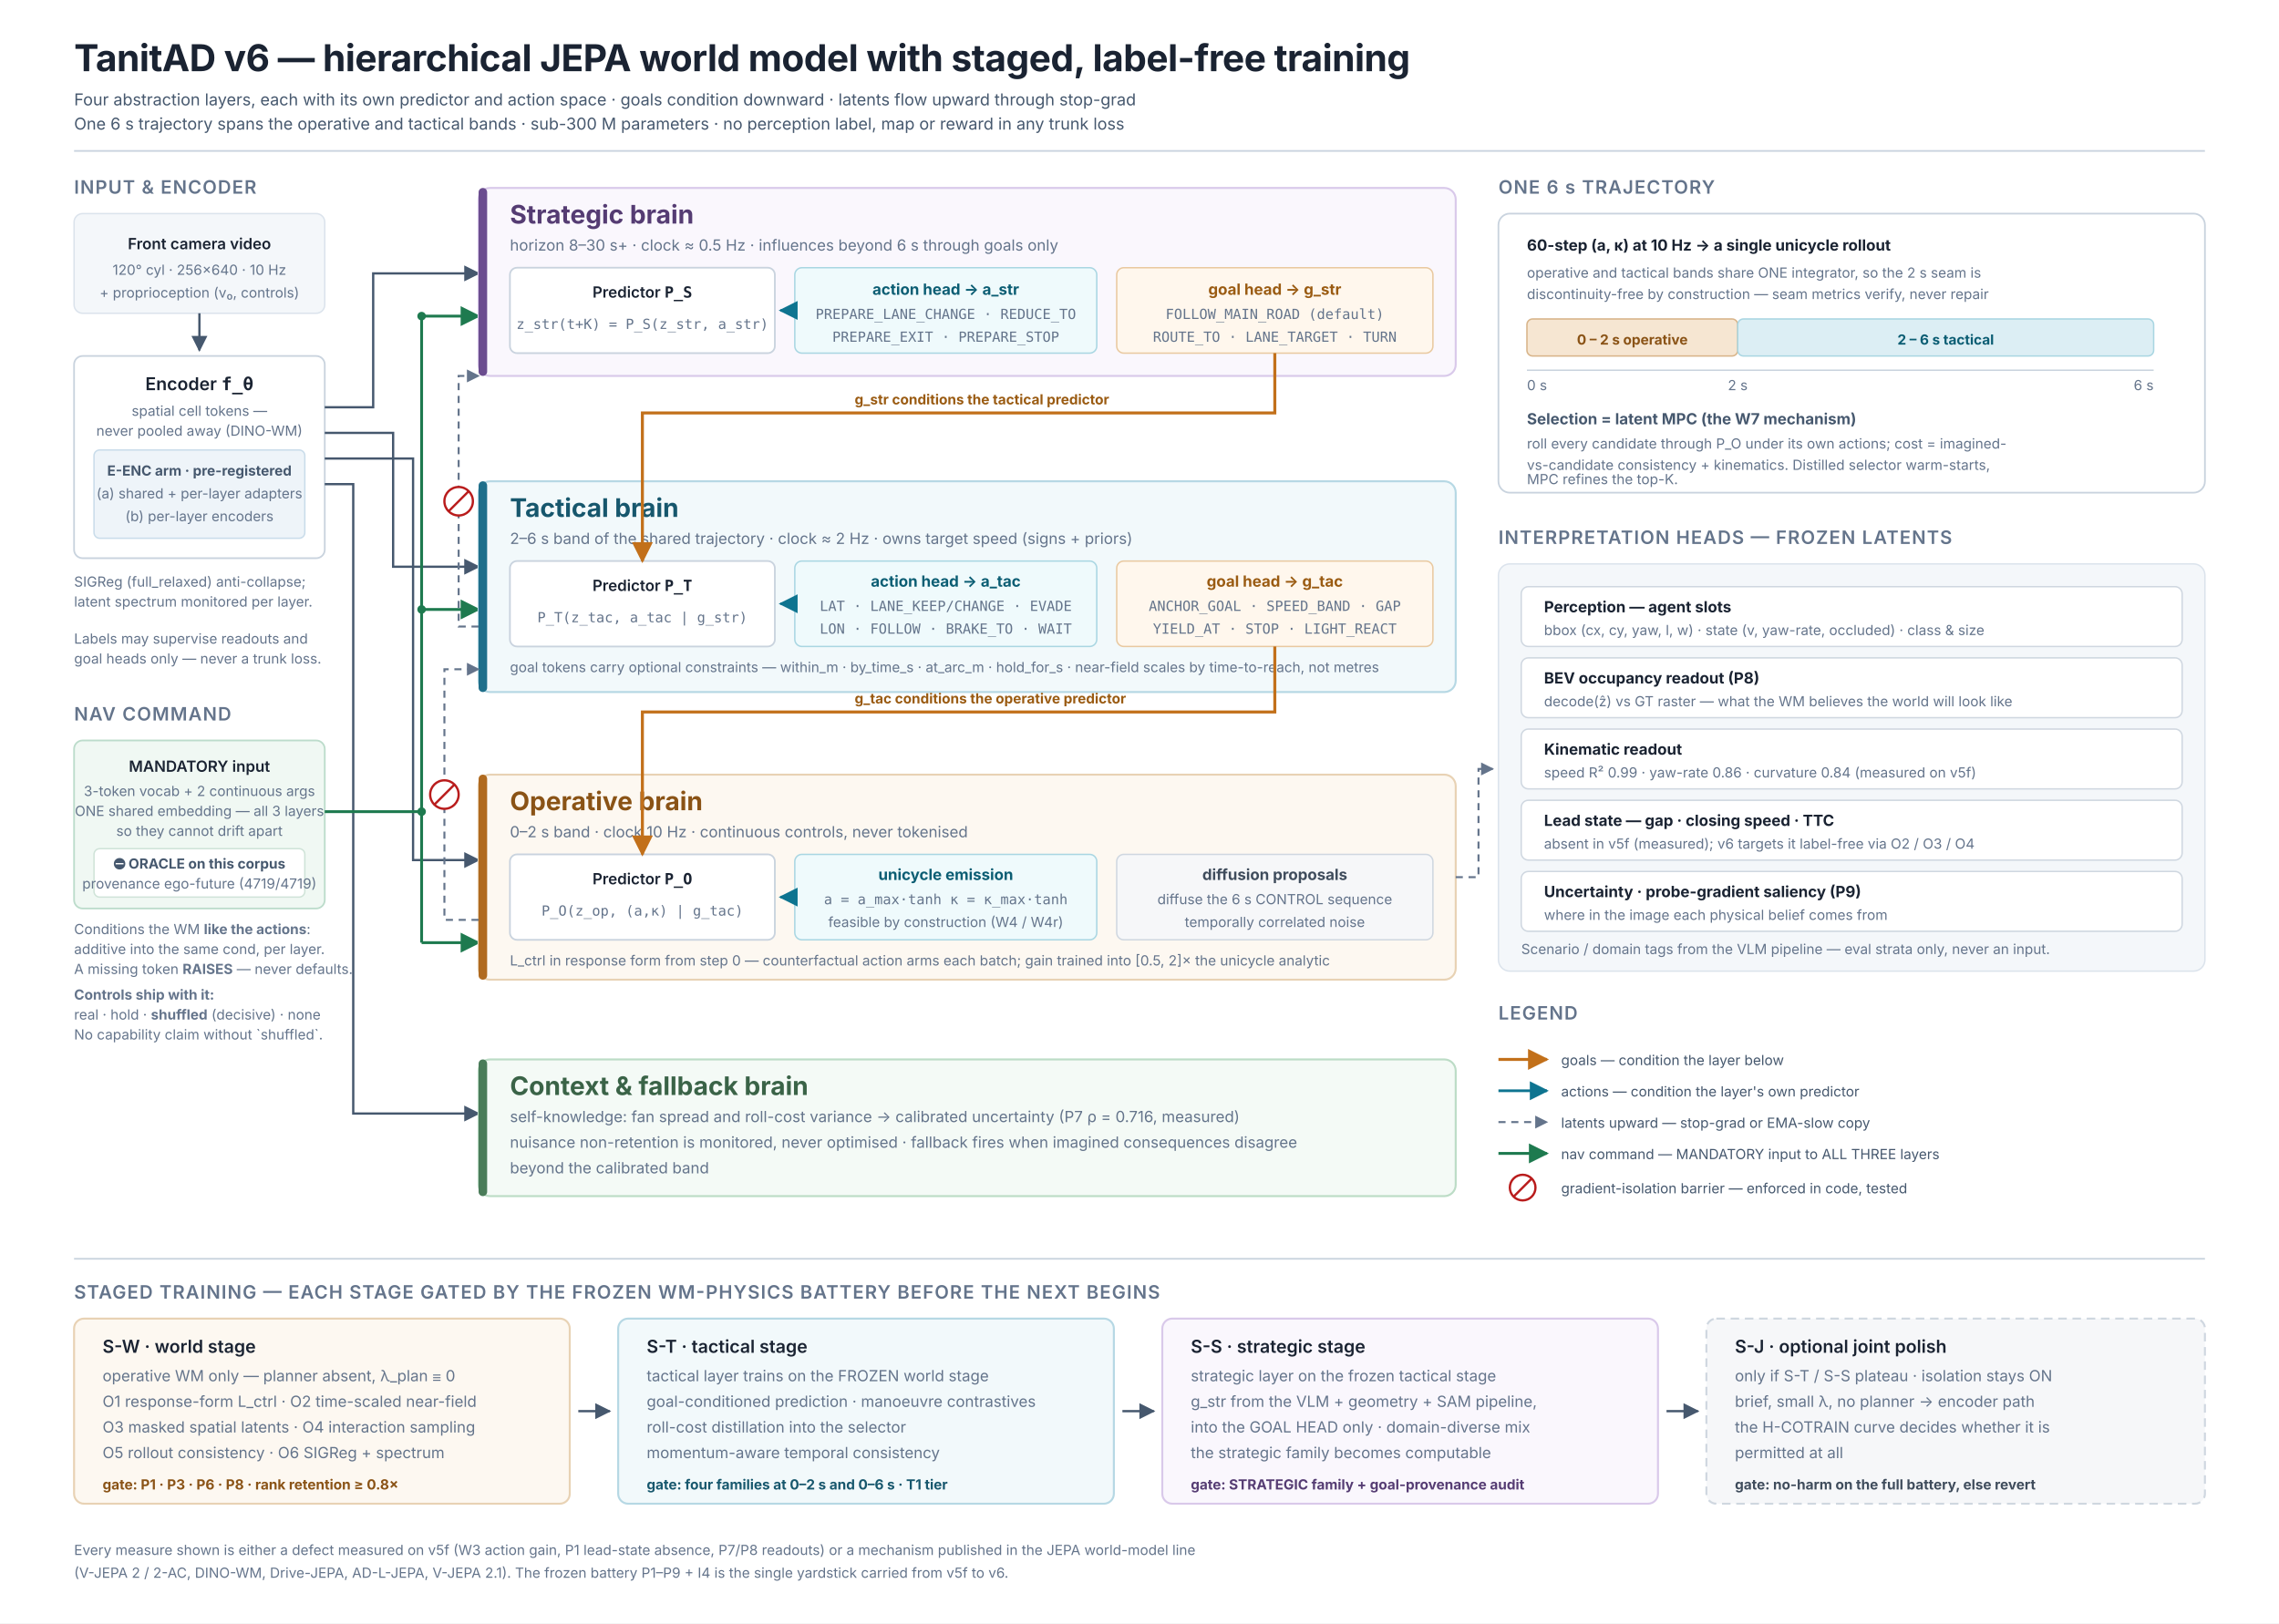
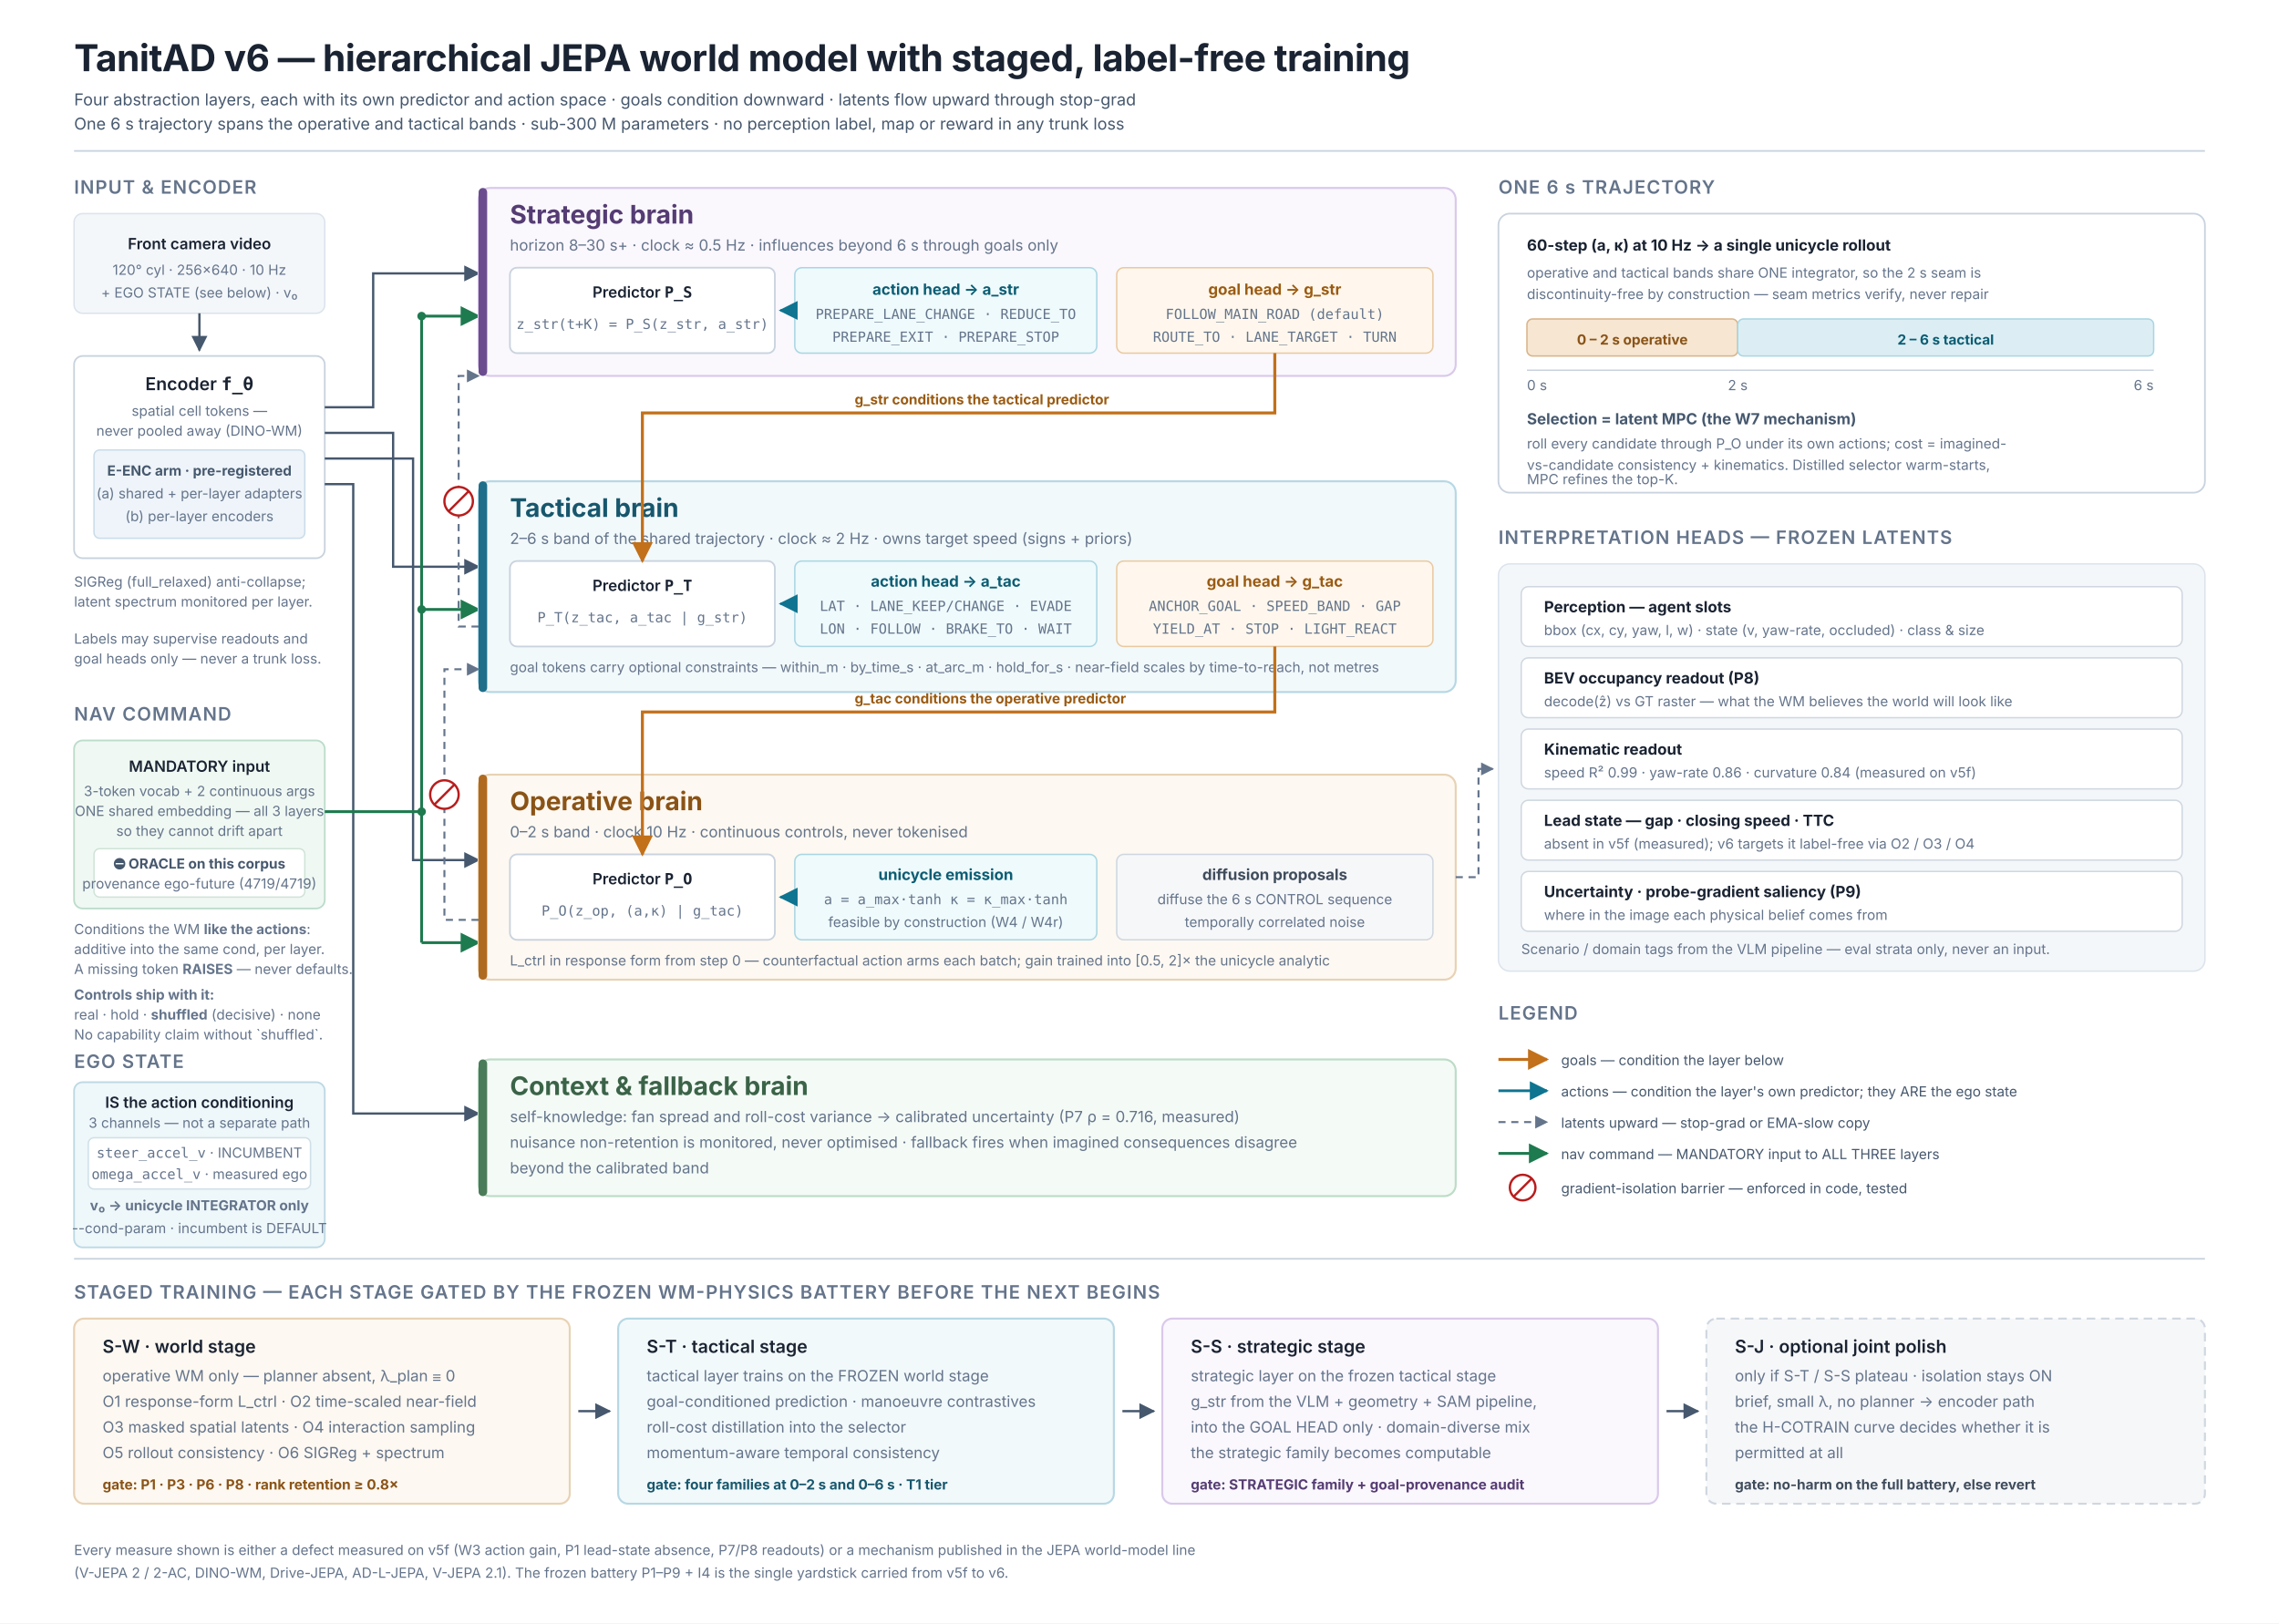
<svg xmlns="http://www.w3.org/2000/svg" viewBox="0 0 1600 1140" width="1600" height="1140" font-family="Inter, 'Helvetica Neue', Helvetica, Arial, sans-serif">
  <defs>
    <marker id="ah" viewBox="0 0 10 10" refX="9" refY="5" markerWidth="7" markerHeight="7" orient="auto-start-reverse">
      <path d="M0,0 L10,5 L0,10 z" fill="#46586e" />
    </marker>
    <marker id="ahGoal" viewBox="0 0 10 10" refX="9" refY="5" markerWidth="7" markerHeight="7" orient="auto-start-reverse">
      <path d="M0,0 L10,5 L0,10 z" fill="#c2701a" />
    </marker>
    <marker id="ahNav" viewBox="0 0 10 10" refX="9" refY="5" markerWidth="7" markerHeight="7" orient="auto-start-reverse">
      <path d="M0,0 L10,5 L0,10 z" fill="#1e7a4f" />
    </marker>
    <marker id="ahAct" viewBox="0 0 10 10" refX="9" refY="5" markerWidth="7" markerHeight="7" orient="auto-start-reverse">
      <path d="M0,0 L10,5 L0,10 z" fill="#0e7490" />
    </marker>
    <marker id="ahUp" viewBox="0 0 10 10" refX="9" refY="5" markerWidth="6.5" markerHeight="6.5" orient="auto-start-reverse">
      <path d="M0,0 L10,5 L0,10 z" fill="#64748b" />
    </marker>
    <style>
      .t{fill:#1a2332} .s{fill:#46586e} .m{fill:#64748b}
      .h1{font-size:26px;font-weight:700;letter-spacing:-0.3px}
      .h2{font-size:13px;font-weight:600;letter-spacing:0.7px}
      .lyr{font-size:18px;font-weight:700}
      .sub{font-size:12.5px;font-weight:600}
      .bd{font-size:11.5px} .sm{font-size:10.8px} .xs{font-size:9.8px}
      .mono{font-family:'SF Mono','JetBrains Mono',Menlo,Consolas,monospace}
      .panel{fill:#ffffff;stroke:#c9d3de;stroke-width:1.2}
      .soft{fill:#f4f7fa;stroke:#dbe3ec;stroke-width:1}
      .flow{stroke:#46586e;stroke-width:1.6;fill:none;marker-end:url(#ah)}
      .goal{stroke:#c2701a;stroke-width:2.1;fill:none;marker-end:url(#ahGoal)}
      .act{stroke:#0e7490;stroke-width:1.9;fill:none;marker-end:url(#ahAct)}
      .up{stroke:#64748b;stroke-width:1.4;fill:none;stroke-dasharray:5 4;marker-end:url(#ahUp)}
      .nav{stroke:#1e7a4f;stroke-width:2.0;fill:none;marker-end:url(#ahNav)}
      .navtrunk{stroke:#1e7a4f;stroke-width:2.0;fill:none}
    </style>
  </defs>
  <rect width="1600" height="1140" fill="#ffffff" />
  <text x="52" y="50" class="t h1">TanitAD v6 — hierarchical JEPA world model with staged, label-free training</text>
  <text x="52" y="74" class="s bd">Four abstraction layers, each with its own predictor and action space · goals condition downward · latents flow upward through stop-grad</text>
  <text x="52" y="91" class="s bd">One 6 s trajectory spans the operative and tactical bands · sub-300 M parameters · no perception label, map or reward in any trunk loss</text>
  <line x1="52" y1="106" x2="1548" y2="106" stroke="#c9d3de" stroke-width="1.2" />
  <text x="52" y="136" class="m h2">INPUT &amp; ENCODER</text>
  <rect x="52" y="150" width="176" height="70" rx="6" class="soft" />
  <text x="140" y="175" text-anchor="middle" class="t sm" font-weight="600">Front camera video</text>
  <text x="140" y="193" text-anchor="middle" class="m xs">120° cyl · 256×640 · 10 Hz</text>
-   <text x="140" y="209" text-anchor="middle" class="m xs">+ proprioception (v₀, controls)</text>
+   <text x="140" y="209" text-anchor="middle" class="m xs">+ EGO STATE (see below) · v₀</text>
  <path class="flow" d="M140,220 L140,246" />
  <rect x="52" y="250" width="176" height="142" rx="6" class="panel" />
  <text x="140" y="274" text-anchor="middle" class="t sub">Encoder <tspan class="mono">f_θ</tspan>
  </text>
  <text x="140" y="292" text-anchor="middle" class="m xs">spatial cell tokens —</text>
  <text x="140" y="306" text-anchor="middle" class="m xs">never pooled away (DINO-WM)</text>
  <rect x="66" y="316" width="148" height="62" rx="4" fill="#eef4f9" stroke="#c9dcea" />
  <text x="140" y="334" text-anchor="middle" class="s xs" font-weight="700">E-ENC arm · pre-registered</text>
  <text x="140" y="350" text-anchor="middle" class="m xs">(a) shared + per-layer adapters</text>
  <text x="140" y="366" text-anchor="middle" class="m xs">(b) per-layer encoders</text>
  <text x="52" y="412" class="m xs">SIGReg (full_relaxed) anti-collapse;</text>
  <text x="52" y="426" class="m xs">latent spectrum monitored per layer.</text>
  <text x="52" y="452" class="m xs">Labels may supervise readouts and</text>
  <text x="52" y="466" class="m xs">goal heads only — never a trunk loss.</text>
  <path class="flow" d="M228,286 L262,286 L262,192 L336,192" />
  <path class="flow" d="M228,304 L276,304 L276,398 L336,398" />
  <path class="flow" d="M228,322 L290,322 L290,604 L336,604" />
  <path class="flow" d="M228,340 L248,340 L248,782 L336,782" />
  <text x="52" y="506" class="m h2">NAV COMMAND</text>
  <rect x="52" y="520" width="176" height="118" rx="6" fill="#f0f8f3" stroke="#bcdccb" stroke-width="1.2" />
  <text x="140" y="542" text-anchor="middle" class="t sm" font-weight="600">MANDATORY input</text>
  <text x="140" y="559" text-anchor="middle" class="m xs">3-token vocab + 2 continuous args</text>
  <text x="140" y="573" text-anchor="middle" class="m xs">ONE shared embedding — all 3 layers</text>
  <text x="140" y="587" text-anchor="middle" class="m xs">so they cannot drift apart</text>
  <rect x="66" y="596" width="148" height="34" rx="4" fill="#ffffff" stroke="#cfe3d8" />
  <text x="140" y="610" text-anchor="middle" class="s xs" font-weight="700">⛔ ORACLE on this corpus</text>
  <text x="140" y="624" text-anchor="middle" class="m xs">provenance ego-future (4719/4719)</text>
  <text x="52" y="656" class="m xs">Conditions the WM <tspan font-weight="700">like the actions</tspan>:</text>
  <text x="52" y="670" class="m xs">additive into the same cond, per layer.</text>
  <text x="52" y="684" class="m xs">A missing token <tspan font-weight="700">RAISES</tspan> — never defaults.</text>
  <text x="52" y="702" class="m xs" font-weight="700">Controls ship with it:</text>
  <text x="52" y="716" class="m xs">real · hold · <tspan font-weight="700">shuffled</tspan> (decisive) · none</text>
  <text x="52" y="730" class="m xs">No capability claim without `shuffled`.</text>
  <path class="navtrunk" d="M228,570 L296,570" />
  <path class="navtrunk" d="M296,222 L296,662" />
  <path class="nav" d="M296,222 L336,222" />
  <path class="nav" d="M296,428 L336,428" />
  <path class="nav" d="M296,662 L336,662" />
  <circle cx="296" cy="222" r="3" fill="#1e7a4f" />
  <circle cx="296" cy="428" r="3" fill="#1e7a4f" />
  <circle cx="296" cy="570" r="3" fill="#1e7a4f" />
+   <text x="52" y="750" class="m h2">EGO STATE</text>
+   <rect x="52" y="760" width="176" height="116" rx="6" fill="#eef7fa" stroke="#bcd9e4" stroke-width="1.2" />
+   <text x="140" y="778" text-anchor="middle" class="t sm" font-weight="600">IS the action conditioning</text>
+   <text x="140" y="792" text-anchor="middle" class="m xs">3 channels — not a separate path</text>
+   <rect x="62" y="799" width="156" height="36" rx="4" fill="#ffffff" stroke="#cfe0e8" />
+   <text x="140" y="813" text-anchor="middle" class="m xs">
+     <tspan class="mono">steer_accel_v</tspan> · INCUMBENT</text>
+   <text x="140" y="828" text-anchor="middle" class="m xs">
+     <tspan class="mono">omega_accel_v</tspan> · measured ego</text>
+   <text x="140" y="850" text-anchor="middle" class="m xs">
+     <tspan font-weight="700">v₀ → unicycle INTEGRATOR only</tspan>
+   </text>
+   <text x="140" y="866" text-anchor="middle" class="m xs">--cond-param · incumbent is DEFAULT</text>
  <rect x="336" y="132" width="686" height="132" rx="8" fill="#faf7fd" stroke="#d9c9ea" stroke-width="1.4" />
  <rect x="336" y="132" width="6" height="132" rx="3" fill="#6b4d8f" />
  <text x="358" y="157" class="lyr" fill="#553c73">Strategic brain</text>
  <text x="358" y="176" class="m sm">horizon 8–30 s+ · clock ≈ 0.5 Hz · influences beyond 6 s through goals only</text>
  <rect x="358" y="188" width="186" height="60" rx="5" class="panel" />
  <text x="451" y="209" text-anchor="middle" class="t sm" font-weight="600">Predictor <tspan class="mono">P_S</tspan>
  </text>
  <text x="451" y="231" text-anchor="middle" class="m xs mono">z_str(t+K) = P_S(z_str, a_str)</text>
  <rect x="558" y="188" width="212" height="60" rx="5" fill="#effafc" stroke="#a9d6e2" />
  <text x="664" y="207" text-anchor="middle" class="sm" font-weight="700" fill="#0b5d73">action head → a_str</text>
  <text x="664" y="224" text-anchor="middle" class="m xs mono">PREPARE_LANE_CHANGE · REDUCE_TO</text>
  <text x="664" y="240" text-anchor="middle" class="m xs mono">PREPARE_EXIT · PREPARE_STOP</text>
  <rect x="784" y="188" width="222" height="60" rx="5" fill="#fff7ed" stroke="#e9c9a0" />
  <text x="895" y="207" text-anchor="middle" class="sm" font-weight="700" fill="#9a5b12">goal head → g_str</text>
  <text x="895" y="224" text-anchor="middle" class="m xs mono">FOLLOW_MAIN_ROAD  (default)</text>
  <text x="895" y="240" text-anchor="middle" class="m xs mono">ROUTE_TO · LANE_TARGET · TURN</text>
  <path class="act" d="M558,218 L548,218" />
  <rect x="336" y="338" width="686" height="148" rx="8" fill="#f2f9fb" stroke="#b6d8e4" stroke-width="1.4" />
  <rect x="336" y="338" width="6" height="148" rx="3" fill="#1f6f8b" />
  <text x="358" y="363" class="lyr" fill="#17576d">Tactical brain</text>
  <text x="358" y="382" class="m sm">2–6 s band of the shared trajectory · clock ≈ 2 Hz · owns target speed (signs + priors)</text>
  <rect x="358" y="394" width="186" height="60" rx="5" class="panel" />
  <text x="451" y="415" text-anchor="middle" class="t sm" font-weight="600">Predictor <tspan class="mono">P_T</tspan>
  </text>
  <text x="451" y="437" text-anchor="middle" class="m xs mono">P_T(z_tac, a_tac | g_str)</text>
  <rect x="558" y="394" width="212" height="60" rx="5" fill="#effafc" stroke="#a9d6e2" />
  <text x="664" y="412" text-anchor="middle" class="sm" font-weight="700" fill="#0b5d73">action head → a_tac</text>
  <text x="664" y="429" text-anchor="middle" class="m xs mono">LAT · LANE_KEEP/CHANGE · EVADE</text>
  <text x="664" y="445" text-anchor="middle" class="m xs mono">LON · FOLLOW · BRAKE_TO · WAIT</text>
  <rect x="784" y="394" width="222" height="60" rx="5" fill="#fff7ed" stroke="#e9c9a0" />
  <text x="895" y="412" text-anchor="middle" class="sm" font-weight="700" fill="#9a5b12">goal head → g_tac</text>
  <text x="895" y="429" text-anchor="middle" class="m xs mono">ANCHOR_GOAL · SPEED_BAND · GAP</text>
  <text x="895" y="445" text-anchor="middle" class="m xs mono">YIELD_AT · STOP · LIGHT_REACT</text>
  <path class="act" d="M558,424 L548,424" />
  <text x="358" y="472" class="m xs">goal tokens carry optional constraints — within_m · by_time_s · at_arc_m · hold_for_s   ·   near-field scales by time-to-reach, not metres</text>
  <rect x="336" y="544" width="686" height="144" rx="8" fill="#fdf8f1" stroke="#e8d2b4" stroke-width="1.4" />
  <rect x="336" y="544" width="6" height="144" rx="3" fill="#b06a1f" />
  <text x="358" y="569" class="lyr" fill="#8a5316">Operative brain</text>
  <text x="358" y="588" class="m sm">0–2 s band · clock 10 Hz · continuous controls, never tokenised</text>
  <rect x="358" y="600" width="186" height="60" rx="5" class="panel" />
  <text x="451" y="621" text-anchor="middle" class="t sm" font-weight="600">Predictor <tspan class="mono">P_O</tspan>
  </text>
  <text x="451" y="643" text-anchor="middle" class="m xs mono">P_O(z_op, (a,κ) | g_tac)</text>
  <rect x="558" y="600" width="212" height="60" rx="5" fill="#effafc" stroke="#a9d6e2" />
  <text x="664" y="618" text-anchor="middle" class="sm" font-weight="700" fill="#0b5d73">unicycle emission</text>
  <text x="664" y="635" text-anchor="middle" class="m xs mono">a = a_max·tanh   κ = κ_max·tanh</text>
  <text x="664" y="651" text-anchor="middle" class="m xs">feasible by construction (W4 / W4r)</text>
  <rect x="784" y="600" width="222" height="60" rx="5" fill="#f6f7f9" stroke="#cfd7e0" />
  <text x="895" y="618" text-anchor="middle" class="sm" font-weight="700" fill="#3f4c5c">diffusion proposals</text>
  <text x="895" y="635" text-anchor="middle" class="m xs">diffuse the 6 s CONTROL sequence</text>
  <text x="895" y="651" text-anchor="middle" class="m xs">temporally correlated noise</text>
  <path class="act" d="M558,630 L548,630" />
  <text x="358" y="678" class="m xs">L_ctrl in response form from step 0 — counterfactual action arms each batch; gain trained into [0.5, 2]× the unicycle analytic</text>
  <rect x="336" y="744" width="686" height="96" rx="8" fill="#f4faf6" stroke="#bcdcc6" stroke-width="1.4" />
  <rect x="336" y="744" width="6" height="96" rx="3" fill="#4a7c59" />
  <text x="358" y="769" class="lyr" fill="#3a6347">Context &amp; fallback brain</text>
  <text x="358" y="788" class="m sm">self-knowledge: fan spread and roll-cost variance → calibrated uncertainty (P7 ρ = 0.716, measured)</text>
  <text x="358" y="806" class="m sm">nuisance non-retention is monitored, never optimised · fallback fires when imagined consequences disagree</text>
  <text x="358" y="824" class="m sm">beyond the calibrated band</text>
  <path class="goal" d="M895,248 L895,290 L451,290 L451,394" />
  <text x="600" y="284" class="xs" fill="#9a5b12" font-weight="700">g_str conditions the tactical predictor</text>
  <path class="goal" d="M895,454 L895,500 L451,500 L451,600" />
  <text x="600" y="494" class="xs" fill="#9a5b12" font-weight="700">g_tac conditions the operative predictor</text>
  <path class="up" d="M336,646 L312,646 L312,470 L336,470" />
  <path class="up" d="M336,440 L322,440 L322,264 L336,264" />
  <circle cx="312" cy="558" r="10" fill="#ffffff" stroke="#b91c1c" stroke-width="1.6" />
  <path d="M305,565 L319,551" stroke="#b91c1c" stroke-width="1.6" />
  <circle cx="322" cy="352" r="10" fill="#ffffff" stroke="#b91c1c" stroke-width="1.6" />
  <path d="M315,359 L329,345" stroke="#b91c1c" stroke-width="1.6" />
  <text x="1052" y="136" class="m h2">ONE 6 s TRAJECTORY</text>
  <rect x="1052" y="150" width="496" height="196" rx="8" class="panel" />
  <text x="1072" y="176" class="t sm" font-weight="700">60-step (a, κ) at 10 Hz → a single unicycle rollout</text>
  <text x="1072" y="195" class="m xs">operative and tactical bands share ONE integrator, so the 2 s seam is</text>
  <text x="1072" y="210" class="m xs">discontinuity-free by construction — seam metrics verify, never repair</text>
  <rect x="1072" y="224" width="148" height="26" rx="4" fill="#f6e6d2" stroke="#d8b489" />
  <rect x="1220" y="224" width="292" height="26" rx="4" fill="#dceef4" stroke="#a9d6e2" />
  <text x="1146" y="242" text-anchor="middle" class="xs" fill="#8a5316" font-weight="700">0 – 2 s  operative</text>
  <text x="1366" y="242" text-anchor="middle" class="xs" fill="#0b5d73" font-weight="700">2 – 6 s  tactical</text>
  <line x1="1072" y1="260" x2="1512" y2="260" stroke="#c9d3de" />
  <text x="1072" y="274" class="m xs">0 s</text>
  <text x="1220" y="274" text-anchor="middle" class="m xs">2 s</text>
  <text x="1512" y="274" text-anchor="end" class="m xs">6 s</text>
  <text x="1072" y="298" class="s sm" font-weight="700">Selection = latent MPC (the W7 mechanism)</text>
  <text x="1072" y="315" class="m xs">roll every candidate through P_O under its own actions; cost = imagined-</text>
  <text x="1072" y="330" class="m xs">vs-candidate consistency + kinematics. Distilled selector warm-starts,</text>
  <text x="1072" y="340" class="m xs">MPC refines the top-K.</text>
  <text x="1052" y="382" class="m h2">INTERPRETATION HEADS — FROZEN LATENTS</text>
  <rect x="1052" y="396" width="496" height="286" rx="8" class="soft" />
  <rect x="1068" y="412" width="464" height="42" rx="5" fill="#ffffff" stroke="#cfd7e0" />
  <text x="1084" y="430" class="t sm" font-weight="700">Perception — agent slots</text>
  <text x="1084" y="446" class="m xs">bbox (cx, cy, yaw, l, w) · state (v, yaw-rate, occluded) · class &amp; size</text>
  <rect x="1068" y="462" width="464" height="42" rx="5" fill="#ffffff" stroke="#cfd7e0" />
  <text x="1084" y="480" class="t sm" font-weight="700">BEV occupancy readout (P8)</text>
  <text x="1084" y="496" class="m xs">decode(ẑ) vs GT raster — what the WM believes the world will look like</text>
  <rect x="1068" y="512" width="464" height="42" rx="5" fill="#ffffff" stroke="#cfd7e0" />
  <text x="1084" y="530" class="t sm" font-weight="700">Kinematic readout</text>
  <text x="1084" y="546" class="m xs">speed R² 0.99 · yaw-rate 0.86 · curvature 0.84 (measured on v5f)</text>
  <rect x="1068" y="562" width="464" height="42" rx="5" fill="#ffffff" stroke="#cfd7e0" />
  <text x="1084" y="580" class="t sm" font-weight="700">Lead state — gap · closing speed · TTC</text>
  <text x="1084" y="596" class="m xs">absent in v5f (measured); v6 targets it label-free via O2 / O3 / O4</text>
  <rect x="1068" y="612" width="464" height="42" rx="5" fill="#ffffff" stroke="#cfd7e0" />
  <text x="1084" y="630" class="t sm" font-weight="700">Uncertainty · probe-gradient saliency (P9)</text>
  <text x="1084" y="646" class="m xs">where in the image each physical belief comes from</text>
  <text x="1068" y="670" class="m xs">Scenario / domain tags from the VLM pipeline — eval strata only, never an input.</text>
  <path class="up" d="M1022,616 L1038,616 L1038,540 L1048,540" />
  <text x="1052" y="716" class="m h2">LEGEND</text>
  <g transform="translate(1052,730)">
    <line x1="0" y1="14" x2="34" y2="14" stroke="#c2701a" stroke-width="2.1" marker-end="url(#ahGoal)" />
    <text x="44" y="18" class="s xs">goals — condition the layer below</text>
    <line x1="0" y1="36" x2="34" y2="36" stroke="#0e7490" stroke-width="1.9" marker-end="url(#ahAct)" />
-     <text x="44" y="40" class="s xs">actions — condition the layer's own predictor</text>
+     <text x="44" y="40" class="s xs">actions — condition the layer's own predictor; they ARE the ego state</text>
    <line x1="0" y1="58" x2="34" y2="58" stroke="#64748b" stroke-width="1.4" stroke-dasharray="5 4" marker-end="url(#ahUp)" />
    <text x="44" y="62" class="s xs">latents upward — stop-grad or EMA-slow copy</text>
    <line x1="0" y1="80" x2="34" y2="80" stroke="#1e7a4f" stroke-width="2.0" marker-end="url(#ahNav)" />
    <text x="44" y="84" class="s xs">nav command — MANDATORY input to ALL THREE layers</text>
    <circle cx="17" cy="104" r="9" fill="#ffffff" stroke="#b91c1c" stroke-width="1.6" />
    <path d="M11,110 L23,98" stroke="#b91c1c" stroke-width="1.6" />
    <text x="44" y="108" class="s xs">gradient-isolation barrier — enforced in code, tested</text>
  </g>
  <line x1="52" y1="884" x2="1548" y2="884" stroke="#c9d3de" stroke-width="1.2" />
  <text x="52" y="912" class="m h2">STAGED TRAINING — EACH STAGE GATED BY THE FROZEN WM-PHYSICS BATTERY BEFORE THE NEXT BEGINS</text>
  <rect x="52" y="926" width="348" height="130" rx="7" fill="#fdf8f1" stroke="#e8d2b4" stroke-width="1.4" />
  <text x="72" y="950" class="t sub" fill="#8a5316">S-W · world stage</text>
  <text x="72" y="970" class="m sm">operative WM only — planner absent, λ_plan ≡ 0</text>
  <text x="72" y="988" class="m sm">O1 response-form L_ctrl · O2 time-scaled near-field</text>
  <text x="72" y="1006" class="m sm">O3 masked spatial latents · O4 interaction sampling</text>
  <text x="72" y="1024" class="m sm">O5 rollout consistency · O6 SIGReg + spectrum</text>
  <text x="72" y="1046" class="xs" fill="#8a5316" font-weight="700">gate: P1 · P3 · P6 · P8 · rank retention ≥ 0.8×</text>
  <path class="flow" d="M406,991 L428,991" />
  <rect x="434" y="926" width="348" height="130" rx="7" fill="#f2f9fb" stroke="#b6d8e4" stroke-width="1.4" />
  <text x="454" y="950" class="t sub" fill="#17576d">S-T · tactical stage</text>
  <text x="454" y="970" class="m sm">tactical layer trains on the FROZEN world stage</text>
  <text x="454" y="988" class="m sm">goal-conditioned prediction · manoeuvre contrastives</text>
  <text x="454" y="1006" class="m sm">roll-cost distillation into the selector</text>
  <text x="454" y="1024" class="m sm">momentum-aware temporal consistency</text>
  <text x="454" y="1046" class="xs" fill="#17576d" font-weight="700">gate: four families at 0–2 s and 0–6 s · T1 tier</text>
  <path class="flow" d="M788,991 L810,991" />
  <rect x="816" y="926" width="348" height="130" rx="7" fill="#faf7fd" stroke="#d9c9ea" stroke-width="1.4" />
  <text x="836" y="950" class="t sub" fill="#553c73">S-S · strategic stage</text>
  <text x="836" y="970" class="m sm">strategic layer on the frozen tactical stage</text>
  <text x="836" y="988" class="m sm">g_str from the VLM + geometry + SAM pipeline,</text>
  <text x="836" y="1006" class="m sm">into the GOAL HEAD only · domain-diverse mix</text>
  <text x="836" y="1024" class="m sm">the strategic family becomes computable</text>
  <text x="836" y="1046" class="xs" fill="#553c73" font-weight="700">gate: STRATEGIC family + goal-provenance audit</text>
  <path class="flow" d="M1170,991 L1192,991" />
  <rect x="1198" y="926" width="350" height="130" rx="7" fill="#f6f7f9" stroke="#cfd7e0" stroke-width="1.4" stroke-dasharray="6 4" />
  <text x="1218" y="950" class="t sub" fill="#3f4c5c">S-J · optional joint polish</text>
  <text x="1218" y="970" class="m sm">only if S-T / S-S plateau · isolation stays ON</text>
  <text x="1218" y="988" class="m sm">brief, small λ, no planner → encoder path</text>
  <text x="1218" y="1006" class="m sm">the H-COTRAIN curve decides whether it is</text>
  <text x="1218" y="1024" class="m sm">permitted at all</text>
  <text x="1218" y="1046" class="xs" fill="#3f4c5c" font-weight="700">gate: no-harm on the full battery, else revert</text>
  <text x="52" y="1092" class="m xs">Every measure shown is either a defect measured on v5f (W3 action gain, P1 lead-state absence, P7/P8 readouts) or a mechanism published in the JEPA world-model line</text>
  <text x="52" y="1108" class="m xs">(V-JEPA 2 / 2-AC, DINO-WM, Drive-JEPA, AD-L-JEPA, V-JEPA 2.1). The frozen battery P1–P9 + I4 is the single yardstick carried from v5f to v6.</text>
</svg>
